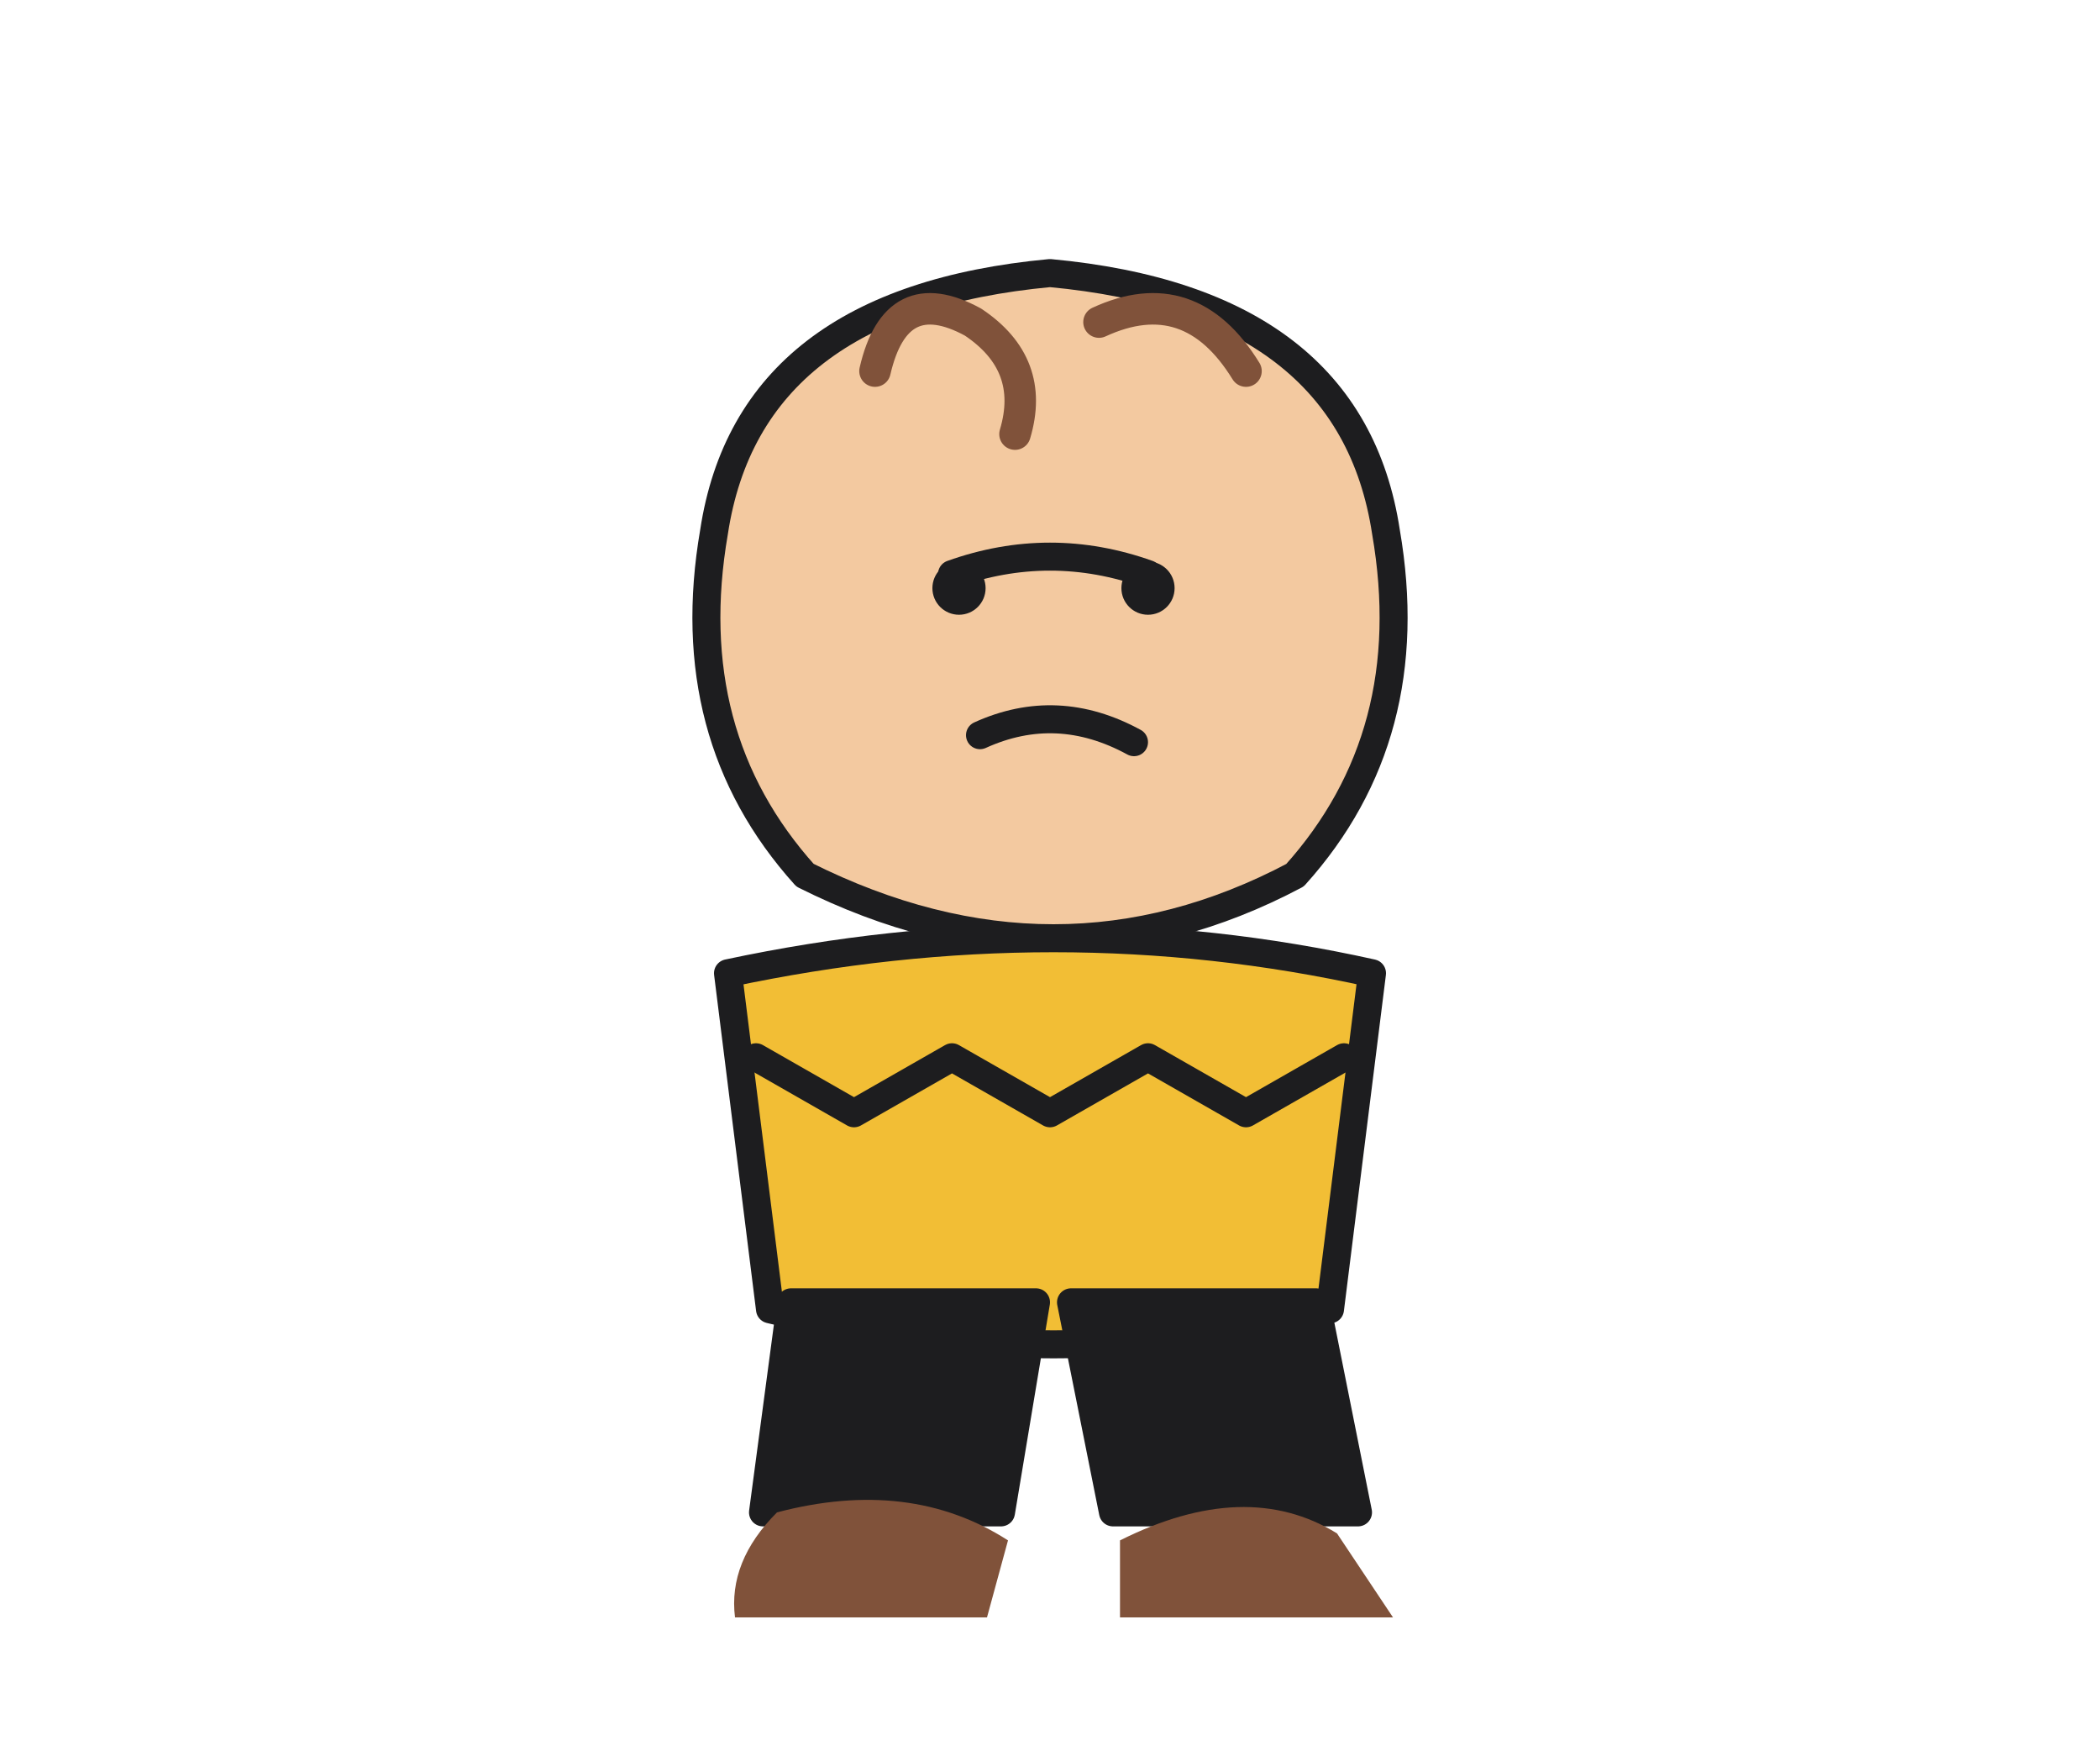
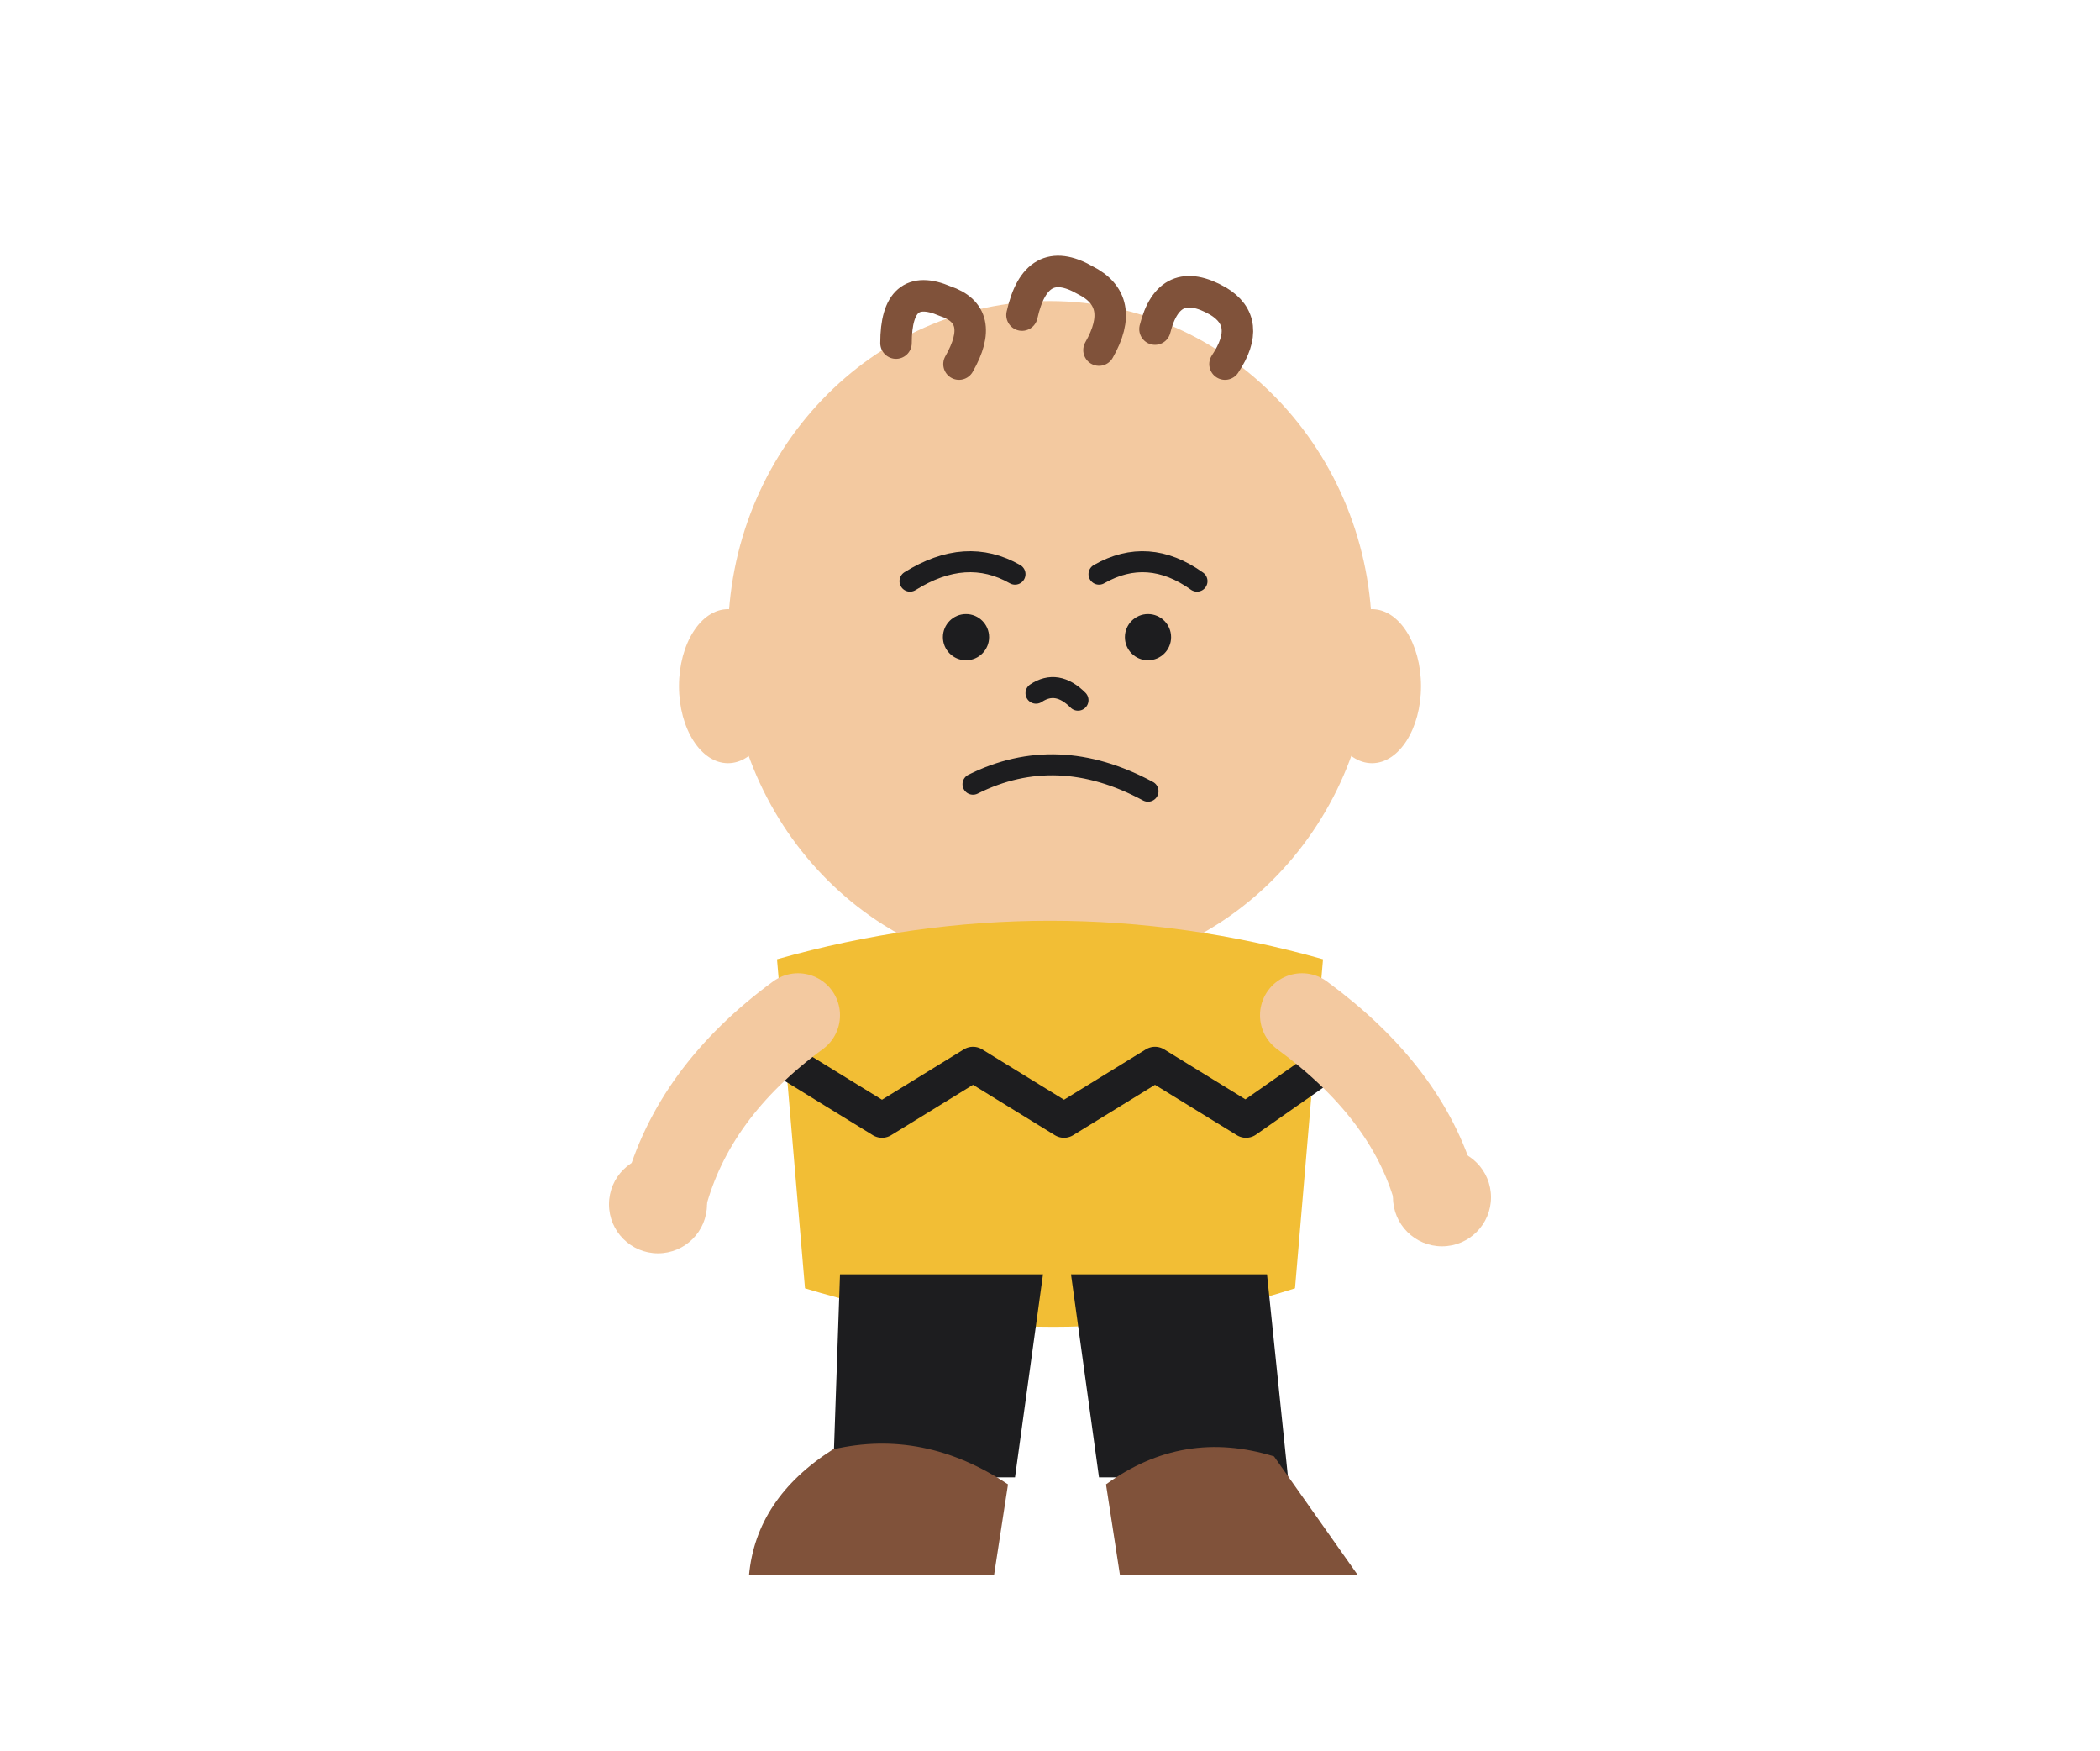
<svg xmlns="http://www.w3.org/2000/svg" width="300" height="250" viewBox="0 0 300 250">
-   <g stroke="#1D1D1F" stroke-width="4" stroke-linecap="round" stroke-linejoin="round">
-     <path d="M115 125 Q97 105 102 76 Q107 43 150 39 Q193 43 198 76 Q203 105 185 125 Q151 143 115 125Z" fill="#F3C9A0" />
-     <path d="M125 53 Q128 40 139 46 Q148 52 145 62 M157 46 Q170 40 178 53" fill="none" stroke="#80523A" stroke-width="4.5" />
-     <path d="M104 139 Q151 129 196 139 L190 187 Q151 197 110 187Z" fill="#F2BE35" />
-     <path d="M108 151 L122 159 L136 151 L150 159 L164 151 L178 159 L192 151" fill="none" />
-     <path d="M113 186 L148 186 L143 216 L109 216Z M153 186 L188 186 L194 216 L159 216Z" fill="#1D1D1F" />
-     <path d="M111 216 Q130 211 144 220 L141 231 L105 231Q104 223 111 216 M160 220 Q178 211 191 219 L199 231 L160 231Z" fill="#80523A" stroke="none" />
-     <path d="M136 82 Q150 77 164 82 M140 105 Q151 100 162 106" fill="none" />
-     <circle cx="137" cy="84" r="3.8" fill="#1D1D1F" stroke="none" />
-     <circle cx="164" cy="84" r="3.8" fill="#1D1D1F" stroke="none" />
-   </g>
+   <ellipse cx="150" cy="91" rx="46" ry="48" fill="#F3C9A0" />
+   <path d="M128 49 Q128 40 135 43 Q141 45 137 52 M146 45 Q148 36 155 40 Q161 43 157 50 M165 47 Q167 39 174 43 Q179 46 175 52" fill="none" stroke="#80523A" stroke-width="4.5" stroke-linecap="round" />
+   <ellipse cx="104" cy="98" rx="7" ry="11" fill="#F3C9A0" />
+   <ellipse cx="196" cy="98" rx="7" ry="11" fill="#F3C9A0" />
+   <path d="M130 83 Q138 78 145 82 M157 82 Q164 78 171 83" fill="none" stroke="#1D1D1F" stroke-width="3" stroke-linecap="round" />
+   <circle cx="138" cy="91" r="3.3" fill="#1D1D1F" />
+   <circle cx="164" cy="91" r="3.3" fill="#1D1D1F" />
+   <path d="M148 99 Q151 97 154 100 M139 112 Q151 106 164 113" fill="none" stroke="#1D1D1F" stroke-width="3" stroke-linecap="round" />
+   <path d="M111 137 Q150 126 189 137 L185 184 Q151 195 115 184Z" fill="#F2BE35" />
+   <path d="M113 152 L126 160 L139 152 L152 160 L165 152 L178 160 L188 153" fill="none" stroke="#1D1D1F" stroke-width="5" stroke-linejoin="round" />
+   <path d="M114 145 Q99 156 95 171 M186 145 Q201 156 205 170" fill="none" stroke="#F3C9A0" stroke-width="12" stroke-linecap="round" />
+   <circle cx="94" cy="172" r="7" fill="#F3C9A0" />
+   <circle cx="206" cy="171" r="7" fill="#F3C9A0" />
+   <path d="M120 182 L149 182 L145 211 L119 211Z M153 182 L181 182 L184 211 L157 211Z" fill="#1D1D1F" />
+   <path d="M119 207 Q132 204 144 212 L142 225 L107 225 Q108 214 119 207 M158 212 Q169 204 182 208 L194 225 L160 225Z" fill="#80523A" />
</svg>
